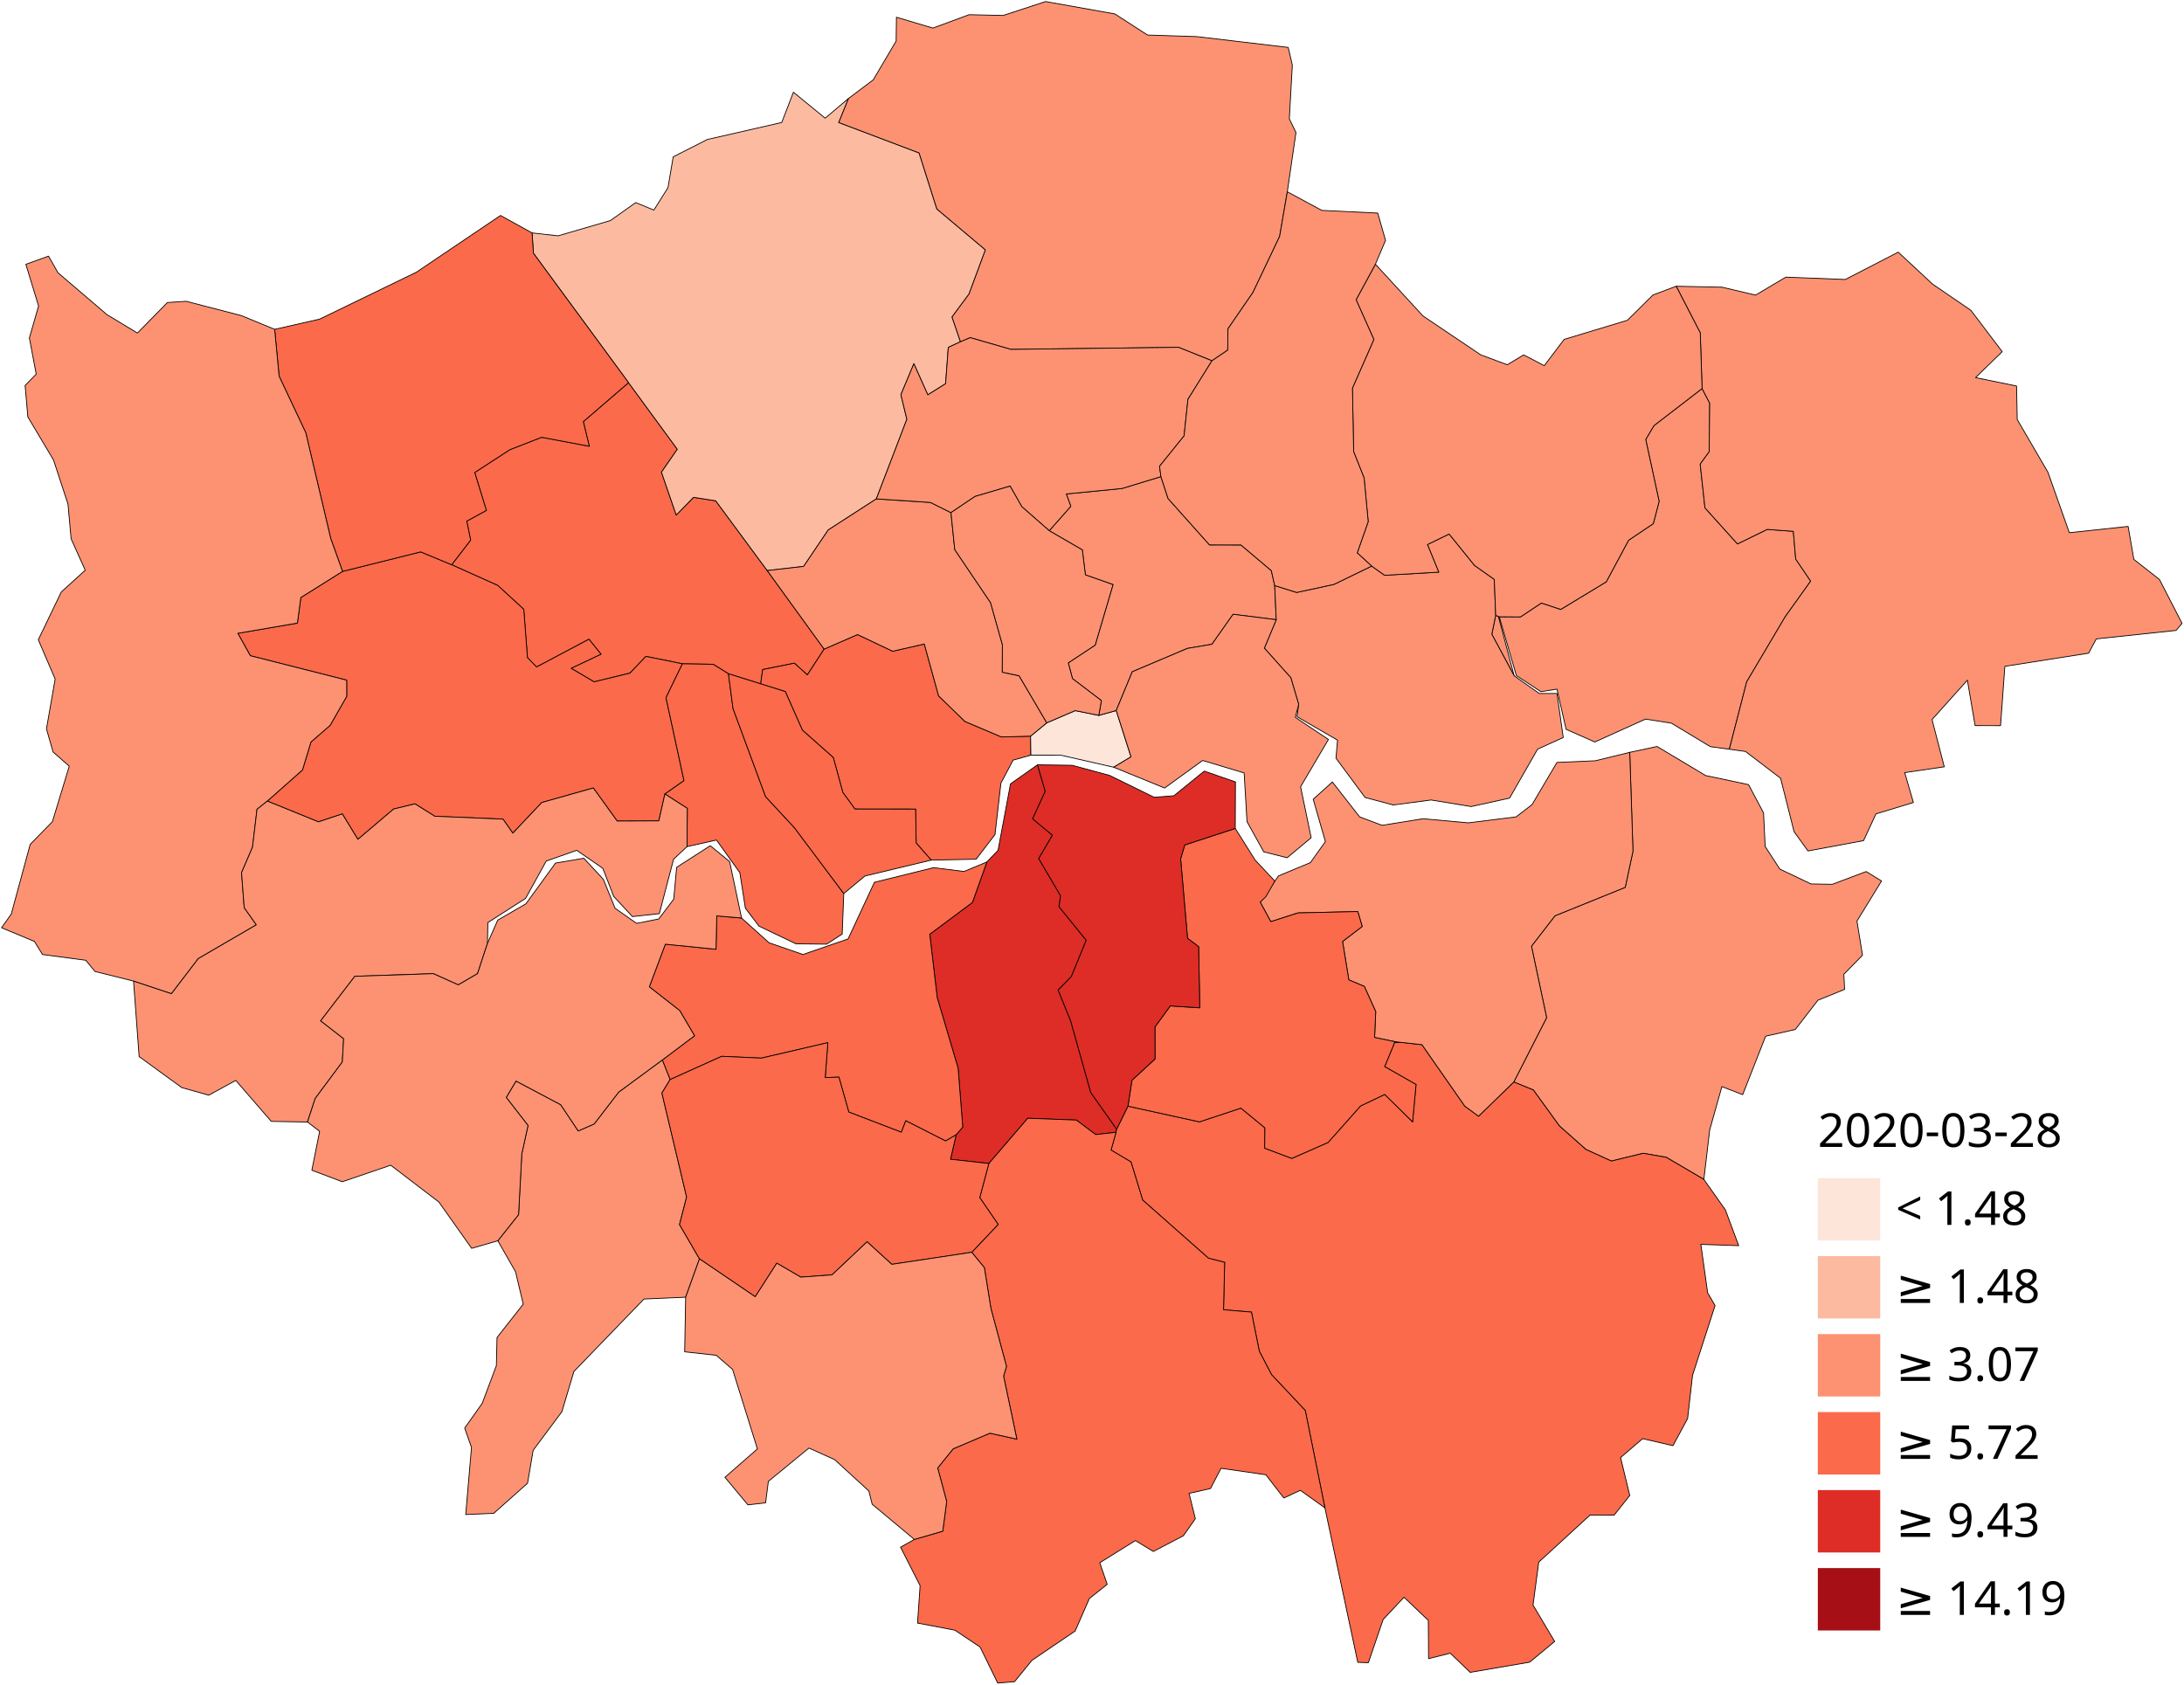
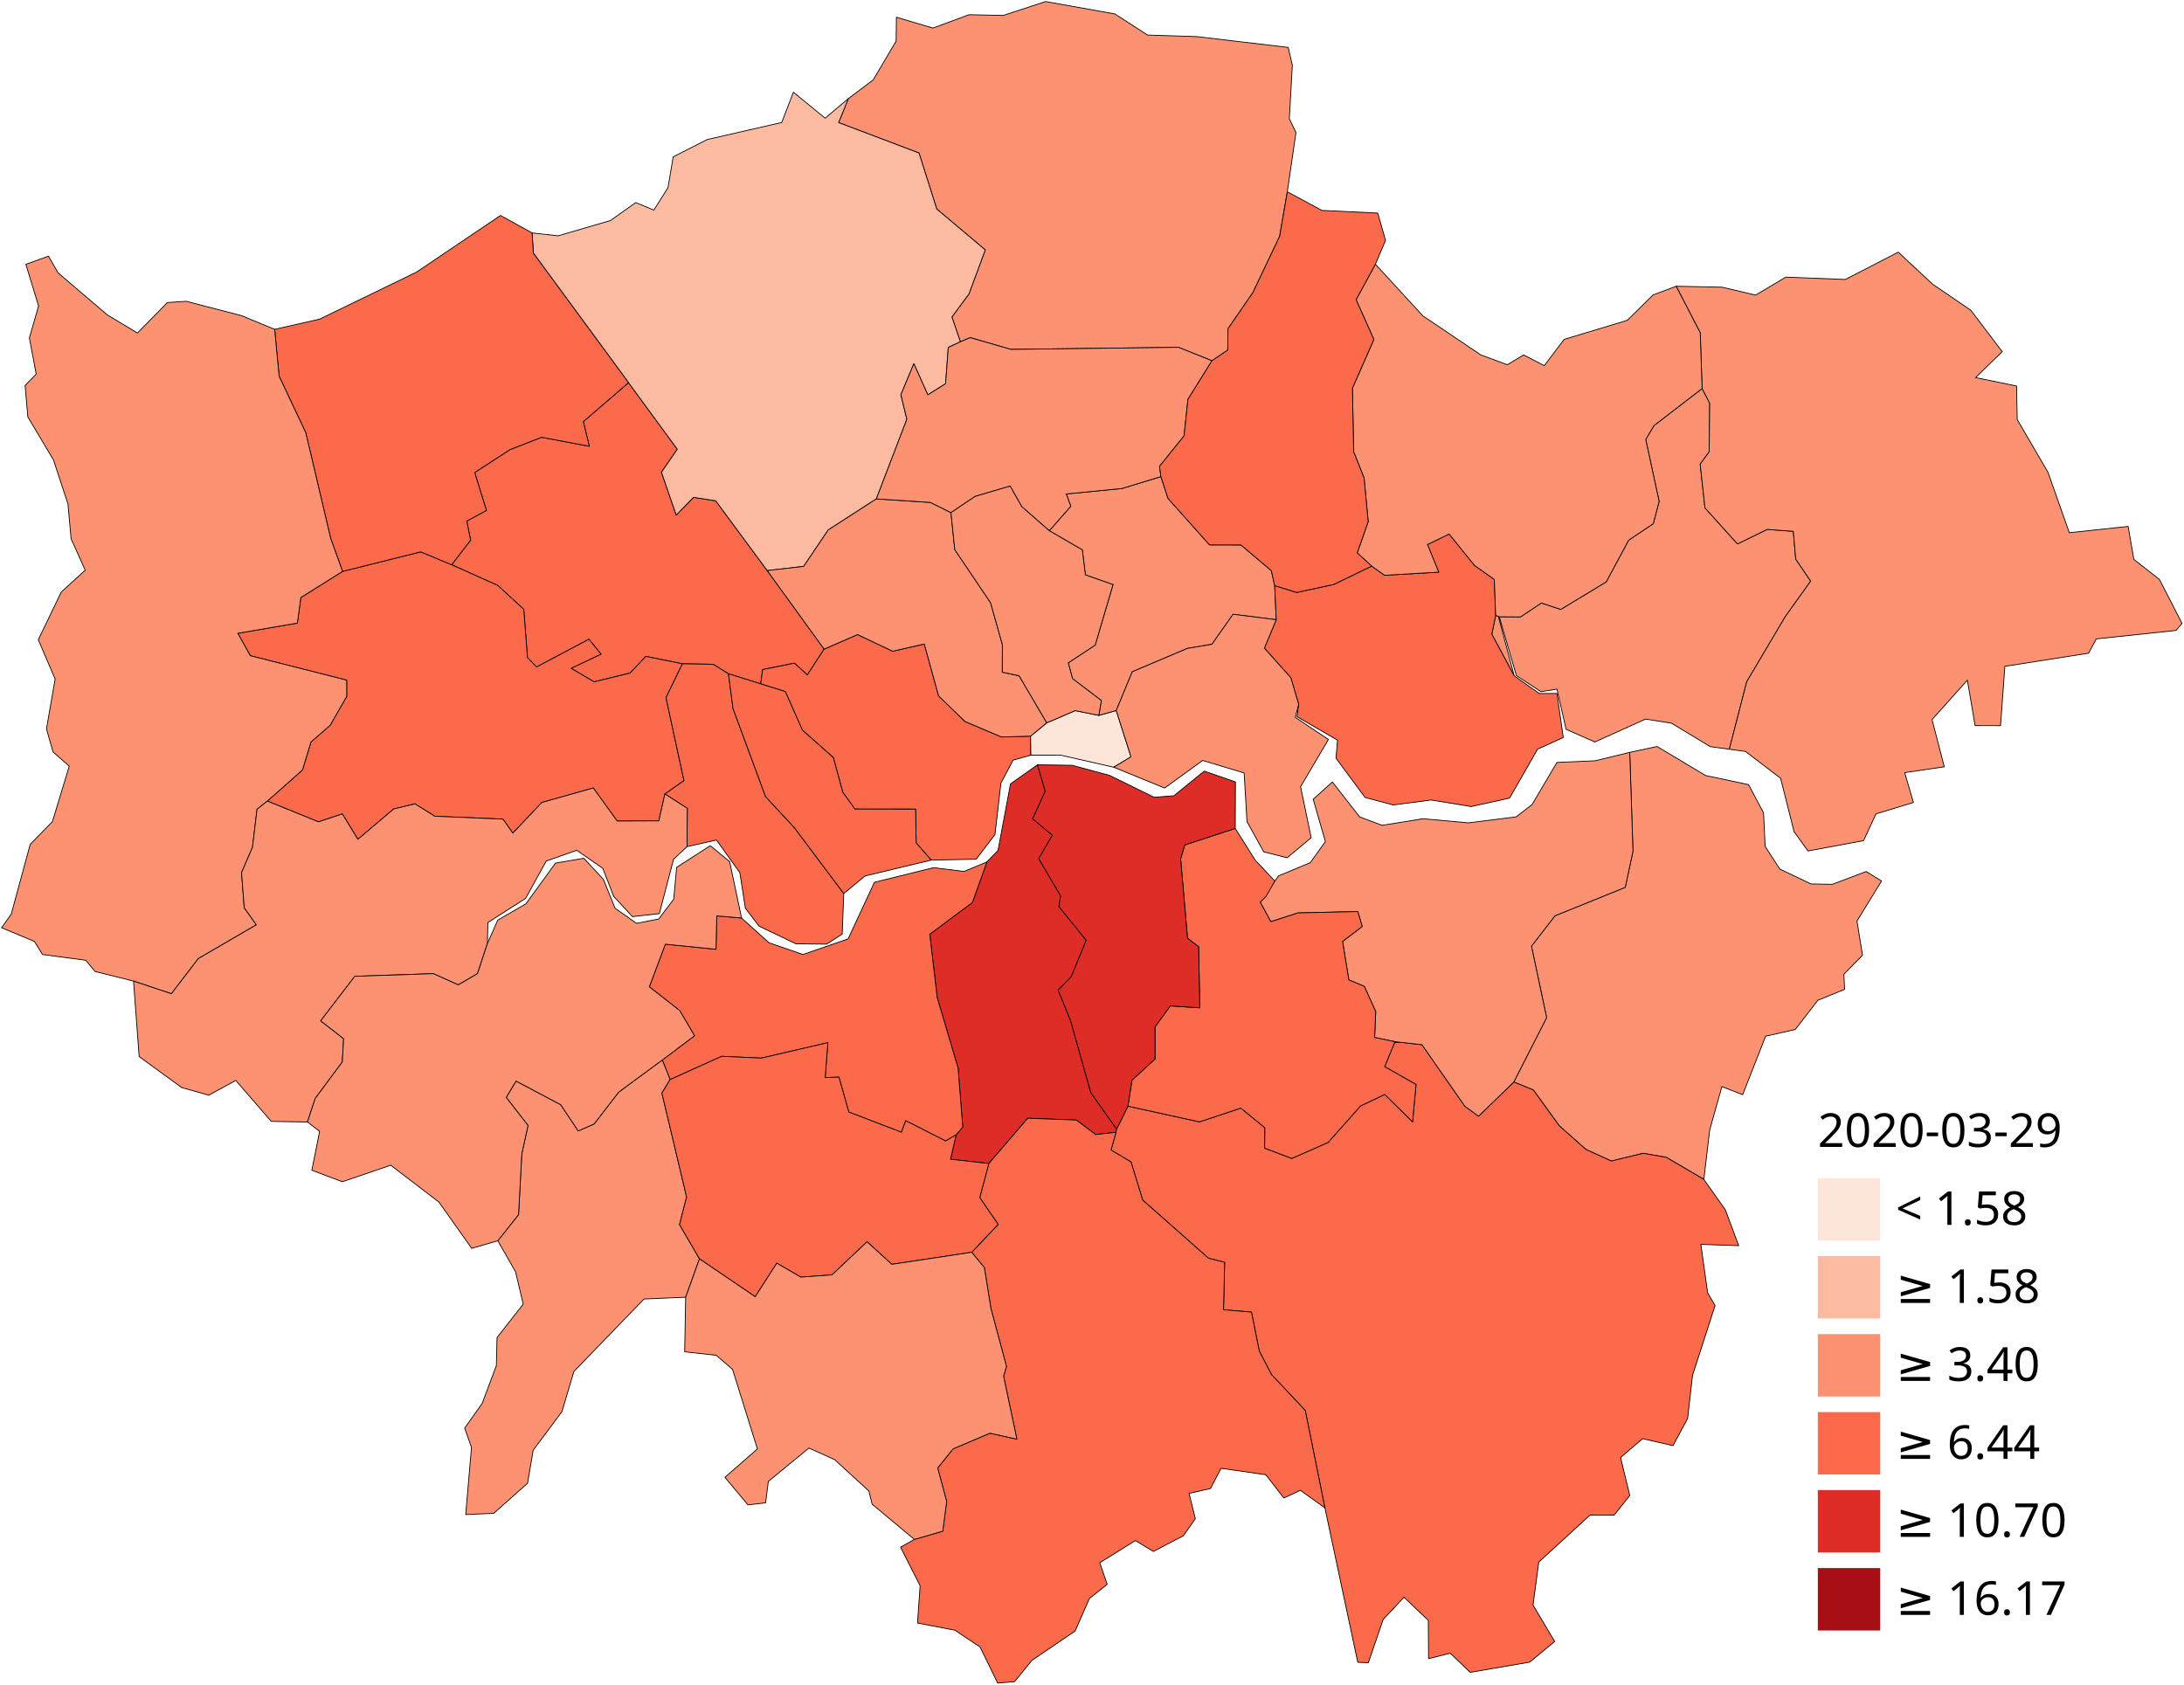
<svg xmlns="http://www.w3.org/2000/svg" version="1.1" baseProfile="tiny" width="1400" height="1080" stroke-linecap="round" stroke-linejoin="round">
  <g id="g1003" transform="translate(1145.275,-14.7215)">
    <g id="g979">
      <path fill="#fcbba1" d="M20 820H60V860H20z" />
      <path fill="#fc9272" d="M20 870H60V910H20z" />
      <path fill="#fb6a4a" d="M20 920H60V960H20z" />
      <path fill="#de2d26" d="M20 970H60V1010H20z" />
      <path fill="#fee5d9" d="M20 770H60V810H20z" />
      <path fill="#a50f15" d="M20 1020H60V1060H20z" />
    </g>
    <g id="g971" font-size="30px" font-family="Verdana" fill="#000">
      <text id="text907" y="1050" x="70" xml:space="preserve">
-         <tspan y="1050" x="70" id="tspan905">≥ 14.19</tspan>
+         <tspan y="1050" x="70" id="tspan905">≥ 16.17</tspan>
      </text>
      <text xml:space="preserve" x="70" y="1000" id="text921">
-         <tspan id="tspan919" x="70" y="1000">≥ 9.43</tspan>
+         <tspan id="tspan919" x="70" y="1000">≥ 10.70</tspan>
      </text>
      <text id="text925" y="950" x="70" xml:space="preserve">
-         <tspan y="950" x="70" id="tspan923">≥ 5.72</tspan>
+         <tspan y="950" x="70" id="tspan923">≥ 6.44</tspan>
      </text>
      <text xml:space="preserve" x="70" y="900" id="text929">
-         <tspan id="tspan927" x="70" y="900">≥ 3.07</tspan>
+         <tspan id="tspan927" x="70" y="900">≥ 3.40</tspan>
      </text>
      <text id="text933" y="850" x="70" xml:space="preserve">
-         <tspan y="850" x="70" id="tspan931">≥ 1.48</tspan>
+         <tspan y="850" x="70" id="tspan931">≥ 1.58</tspan>
      </text>
      <text xml:space="preserve" x="70" y="800" id="text937">
-         <tspan id="tspan935" x="70" y="800">&lt; 1.48</tspan>
+         <tspan id="tspan935" x="70" y="800">&lt; 1.58</tspan>
      </text>
      <text id="text941" y="750" x="20" xml:space="preserve">
-         <tspan y="750" x="20" id="tspan939">2020-03-28</tspan>
+         <tspan y="750" x="20" id="tspan939">2020-03-29</tspan>
      </text>
    </g>
  </g>
  <g id="layer" stroke="#000" stroke-width=".5">
    <path d="M 491.81 365.79 528.29 416.136 517.533 432.682 509.221 425.157 488.88 429.254 487.62 438.405 466.952 431.947 457.142 425.863 437.446 425.555 414.047 420.808 403.812 431.519 380.834 437.13 366.072 428.443 385.276 419.377 377.509 409.805 343.963 427.603 338.123 421.616 335.737 390.626 319.032 375.298 289.531 362.062 301.685 346.267 299.207 334.068 311.785 327.224 304.3 302.916 326.829 288.28 347.182 280.336 377.752 286.089 373.92 270.289 402.913 245.319 434.18 288.01 424.021 302.73 433.48 330.185 444.566 318.829 458.771 321.028 491.81 365.79 Z" style="fill:#fb6a4a" />
    <path d="M 825.776 30.396 828.418 41.733 826.499 76.164 830.74 84.978 825.209 122.946 820.27 151.573 803.189 187.472 787.175 210.76 787.002 224.445 776.888 231.286 755.462 222.673 648.056 224.001 621.938 216.465 615.61 219.123 610.189 203.204 621.117 188.444 631.581 160.214 600.476 134.01 589.099 98.097 537.565 78.591 543.829 63.184 559.756 51.196 574.447 26.315 574.636 11.05 598.036 17.991 621.218 9.419 643.082 9.9 670.261 1 714.639 8.915 735.604 22.462 767.295 23.477 825.776 30.396 Z" style="fill:#fc9272" />
    <path d="M 715.804 723.889 715.403 725.912 702.352 727.352 689.937 718.072 658.842 716.886 633.878 745.917 609.306 743.192 612.913 727.499 617.144 722.566 614.169 684.807 600.779 639.551 595.994 598.929 623.345 578.55 632.624 552.592 639.758 545.156 647.763 502.525 665.068 490.301 670.011 507.321 661.949 524.947 674.636 535.457 665.86 550.426 679.868 574.306 678.838 581.212 696.301 602.807 686.761 626.076 678.308 634.734 686.311 654.423 699.214 700.409 715.804 723.889 Z" style="fill:#de2d26" />
    <path d="M 612.913 727.499 606.161 731.478 580.641 718.505 577.797 725.865 544.095 712.921 537.764 690.522 528.981 690.844 530.676 668.433 488.101 678.342 462.686 677.181 429.531 692.109 424.55 679.552 445.197 664.023 435.758 647.946 416.229 632.652 426.499 605.304 458.976 608.564 459.456 587.167 475.362 588.536 492.964 604.388 514.72 611.921 543.643 601.936 560.533 565.616 598.498 556.235 617.973 558.695 632.624 552.592 623.345 578.55 595.994 598.929 600.779 639.551 614.169 684.807 617.144 722.566 612.913 727.499 Z" style="fill:#fb6a4a" />
    <path d="M 660.636 471.935 660.814 484.134 649.421 487.312 641.61 502.075 637.819 535.003 625.745 550.826 596.93 551.411 587.288 540.425 586.92 518.72 548.025 518.676 540.258 507.989 534.17 485.667 514.353 468.104 503.395 443.366 487.62 438.405 488.88 429.254 509.221 425.157 517.533 432.682 528.29 416.136 549.685 406.805 572.235 417.496 592.496 412.862 601.669 446.097 618.507 462.491 641.934 472.451 660.636 471.935 Z" style="fill:#fb6a4a" />
    <path d="M 1181.964 624.581 1182.441 634.279 1165.321 641.262 1150.836 659.995 1131.814 664.311 1117.111 701.783 1103.776 696.616 1095.961 724.373 1092.222 756.112 1068.103 741.943 1053.328 739.365 1032.943 744.342 1016.593 736.891 999.597 721.828 982.918 698.788 970.386 693.652 991.424 652.41 981.71 606.594 996.769 587.11 1041.82 568.87 1046.782 545.669 1044.691 482.324 1062.23 478.571 1093.359 497.193 1120.869 503.015 1130.477 521.131 1131.517 542.662 1140.913 557.158 1160.91 566.688 1174.565 566.922 1196.245 558.741 1206.121 564.807 1190.366 590.479 1193.912 612.396 1181.964 624.581 Z" style="fill:#fc9272" />
    <path d="M 704.36 458.633 715.538 455.502 725.001 485.19 713.915 491.857 680.028 484.148 660.814 484.134 660.636 471.935 671.003 463.407 689.238 455.574 704.36 458.633 Z" style="fill:#fee5d9" />
    <path d="M 1108.549 480.323 1096.357 478.673 1071.421 463.619 1054.852 461.009 1022.315 475.676 1003.903 467.565 998.043 441.786 987.784 443.427 972.044 433.11 961.067 395.406 974.646 395.516 988.034 386.588 1000.482 390.685 1029.649 373.009 1043.975 346.332 1059.801 335.713 1063.539 321.446 1054.951 281.729 1060.222 272.857 1091.081 249.099 1095.97 258.495 1095.633 289.65 1089.867 297.551 1092.919 325.594 1113.761 348.696 1132.846 339.389 1149.568 340.627 1151.093 358.413 1160.684 372.562 1144.404 395.324 1119.691 437.082 1108.549 480.323 Z M 970.619 433.258 956.297 406.608 958.769 394.503 960.493 395.181 970.619 433.258 Z" style="fill:#fc9272" />
    <path d="M 543.829 63.184 537.565 78.591 589.099 98.097 600.476 134.01 631.581 160.214 621.117 188.444 610.189 203.204 615.61 219.123 607.88 222.714 606.149 245.975 594.75 253.125 585.805 233.184 577.499 253.044 581.319 268.771 561.759 319.832 530.915 339.745 515.158 363.108 491.81 365.79 458.771 321.028 444.566 318.829 433.48 330.185 424.021 302.73 434.18 288.01 402.913 245.319 341.945 162.348 341.069 149.312 357.764 151.183 391.244 141.42 407.511 129.886 419.152 134.68 428.193 120.311 431.539 100.547 453.375 89.436 501.117 78.523 508.592 59.116 528.948 75.758 543.829 63.184 Z" style="fill:#fcbba1" />
    <path d="M 970.386 693.652 982.918 698.788 999.597 721.828 1016.593 736.891 1032.943 744.342 1053.328 739.365 1068.103 741.943 1092.222 756.112 1106.006 775.627 1114.558 798.587 1090.296 797.761 1094.656 828.848 1099.4 836.961 1084.957 881.725 1081.807 909.411 1072.425 926.814 1052.965 922.322 1038.828 934.431 1044.733 958.738 1034.733 971.305 1019.309 971.265 986.38 1001.46 982.713 1028.997 996.579 1052.333 980.577 1065.59 942.441 1072.133 929.649 1059.858 915.742 1063.338 915.589 1038.83 900.023 1023.993 886.652 1038.214 877.145 1065.957 870.365 1065.687 849.298 966.685 836.711 904.256 815.059 881.231 807.24 866.223 802.214 841.162 784.322 839.677 785.03 809.276 774.678 806.646 732.478 769.362 724.999 744.919 712.21 737.287 715.403 725.912 715.804 723.889 723.047 709.158 768.855 719.221 795.443 710.409 810.842 723.045 810.688 736.086 828.077 742.643 851.338 732.407 872.14 709.015 887.653 701.626 905.506 719.227 907.721 695.275 887.596 683.819 894.196 667.829 911.519 669.742 938.985 709.152 947.794 715.59 970.386 693.652 Z" style="fill:#fb6a4a" />
    <path d="M 609.592 328.655 612.041 352.384 634.986 386.396 642.554 413.284 642.495 430.959 653.27 433.229 671.003 463.407 660.636 471.935 641.934 472.451 618.507 462.491 601.669 446.097 592.496 412.862 572.235 417.496 549.685 406.805 528.29 416.136 491.81 365.79 515.158 363.108 530.915 339.745 561.759 319.832 596.445 322.114 609.592 328.655 Z" style="fill:#fc9272" />
    <path d="M 715.403 725.912 712.21 737.287 724.999 744.919 732.478 769.362 774.678 806.646 785.03 809.276 784.322 839.677 802.214 841.162 807.24 866.223 815.059 881.231 836.711 904.256 849.298 966.685 833.552 955.418 822.958 960.353 811.438 945.452 782.718 941.312 775.966 954.292 762.223 957.397 766.253 973.65 758.543 984.594 739.314 994.628 727.832 987.64 704.99 1001.864 709.745 1015.7 698.324 1024.787 689.211 1045.629 661.494 1064.445 650.355 1078.11 639.557 1079 628.263 1055.909 612.116 1045.101 588.153 1040.536 589.815 1016.568 577.283 991.894 586.125 986.903 604.324 981.626 606.839 962.617 601.074 941.104 611 928.817 634.544 918.808 651.822 922.611 643.317 882.217 645.181 876.032 635.189 838.805 630.991 812.661 622.896 802.834 639.843 784.96 628.033 767.76 633.878 745.917 658.842 716.886 689.937 718.072 702.352 727.352 715.403 725.912 Z" style="fill:#fb6a4a" />
    <path d="M 289.531 362.062 319.032 375.298 335.737 390.626 338.123 421.616 343.963 427.603 377.509 409.805 385.276 419.377 366.072 428.443 380.834 437.13 403.812 431.519 414.047 420.808 437.446 425.555 426.925 447.283 438.452 500.45 426.222 509.034 422.327 526.249 395.612 526.362 380.327 505.171 347.297 514.493 328.729 534.129 322.419 525.143 278.708 523.294 265.993 515.34 252.341 518.65 229.401 538.116 219.426 521.791 204.163 526.892 171.356 513.568 193.904 493.596 199.338 475.656 211.598 465.017 222.264 446.424 222.229 436.051 160.463 420.383 152.443 406.002 190.633 399.456 192.834 383.072 219.571 366.314 269.698 353.798 289.531 362.062 Z" style="fill:#fb6a4a" />
    <path d="M 970.386 693.652 947.794 715.59 938.985 709.152 911.519 669.742 894.196 667.829 881.146 665.091 881.884 648.547 874.571 632.38 864.634 628.188 860.626 603.566 873.214 593.946 870.382 584.4 832.061 585.259 814.616 590.874 807.83 578.35 819.572 561.513 839.979 553.028 849.609 539.531 841.799 512.4 854.082 501.307 871.568 523.7 885.949 529.107 912.242 524.878 941.171 527.522 971.823 523.709 982.09 515.805 998.031 488.798 1022.642 487.725 1044.691 482.324 1046.782 545.669 1041.82 568.87 996.769 587.11 981.71 606.594 991.424 652.41 970.386 693.652 Z" style="fill:#fc9272" />
    <path d="M 817.114 375.419 818.101 397.297 790.445 393.805 776.901 413.022 761.128 415.696 725.822 430.657 715.538 455.502 704.36 458.633 706.008 449.136 687.481 435.041 684.783 424.949 702.042 413.568 713.463 374.786 695.77 368.556 693.802 352.539 672.595 340.249 686.407 324.568 683.518 316.67 719.228 313.166 744.185 305.561 748.747 319.583 775.324 349.326 795.47 349.37 814.955 365.826 817.114 375.419 Z" style="fill:#fc9272" />
    <path d="M 466.952 431.947 469.89 454.254 490.76 510.712 509.159 530.537 540.883 572.85 539.867 598.842 529.88 605.284 510.212 605.077 486.525 593.729 477.809 582.267 474.264 559.473 459.27 538.531 440.397 542.78 440.576 518.234 426.222 509.034 438.452 500.45 426.925 447.283 437.446 425.555 457.142 425.863 466.952 431.947 Z" style="fill:#fb6a4a" />
    <path d="M 776.888 231.286 761.517 255.977 759.017 279.442 743.299 298.927 744.185 305.561 719.228 313.166 683.518 316.67 686.407 324.568 672.595 340.249 654.946 324.779 647.496 311.626 625.008 318.269 609.592 328.655 596.445 322.114 561.759 319.832 581.319 268.771 577.499 253.044 585.805 233.184 594.75 253.125 606.149 245.975 607.88 222.714 615.61 219.123 621.938 216.465 648.056 224.001 755.462 222.673 776.888 231.286 Z" style="fill:#fc9272" />
    <path d="M 341.069 149.312 341.945 162.348 402.913 245.319 373.92 270.289 377.752 286.089 347.182 280.336 326.829 288.28 304.3 302.916 311.785 327.224 299.207 334.068 301.685 346.267 289.531 362.062 269.698 353.798 219.571 366.314 211.994 345.232 196.003 277.432 178.895 241.135 176.058 211.138 204.865 204.592 266.901 174.513 320.833 138.141 341.069 149.312 Z" style="fill:#fb6a4a" />
    <path d="M 1364.18 337.481 1367.848 358.616 1384.264 371.487 1398.753 399.635 1394.921 404.155 1343.777 409.591 1338.86 418.747 1285.164 427.184 1282.405 465.213 1266.087 465.17 1261.147 436.057 1238.486 461.312 1246.344 491.594 1220.957 495.313 1226.537 514.47 1202.548 521.779 1194.589 538.919 1158.953 545.542 1150.028 533.14 1141.407 498.94 1118.868 481.745 1108.549 480.323 1119.691 437.082 1144.404 395.324 1160.684 372.562 1151.093 358.413 1149.568 340.627 1132.846 339.389 1113.761 348.696 1092.919 325.594 1089.867 297.551 1095.633 289.65 1095.97 258.495 1091.081 249.099 1089.903 213.381 1074.476 183.509 1103.849 184.109 1125.37 189.183 1144.774 177.666 1182.886 179.169 1216.809 161.649 1238.785 182.105 1263.379 198.928 1283.478 225.442 1266.385 242.072 1292.678 247.471 1293.096 268.958 1312.808 302.789 1326.493 341.528 1364.18 337.481 Z" style="fill:#fc9272" />
    <path d="M 176.058 211.138 178.895 241.135 196.003 277.432 211.994 345.232 219.571 366.314 192.834 383.072 190.633 399.456 152.443 406.002 160.463 420.383 222.229 436.051 222.264 446.424 211.598 465.017 199.338 475.656 193.904 493.596 171.356 513.568 164.751 518.84 161.857 543.143 154.849 559.447 156.543 581.904 164.314 592.889 127.125 614.544 109.885 637.073 85.6 628.966 60.88 622.801 54.981 615.614 27.244 611.927 22.068 603.541 1 594.765 7.229 585.98 19.346 541.332 33.603 526.732 44.394 491.194 33.998 482.07 29.784 467.293 35.35 435.355 24.553 410.119 39.284 379.51 54.639 365.554 45.586 345.435 43.567 323.114 34.305 294.916 17.838 267.261 16.093 247.132 23.2 239.823 18.827 216.674 24.721 196.164 16.571 169.444 31.105 164.21 37.199 174.897 68.602 201.738 88.11 213.509 107.302 193.949 119.341 193.156 154.683 202.31 176.058 211.138 Z" style="fill:#fc9272" />
    <path d="M 426.222 509.034 440.576 518.234 440.397 542.78 431.772 550.837 422.656 585.729 405.389 587.62 393.411 574.697 386.417 556.672 369.701 545.126 350.165 551.996 336.919 575.944 312.731 591.436 312.473 604.794 306.117 624.182 293.756 631.385 277.768 624.206 227.456 625.891 205.549 654.449 220.277 665.884 219.424 680.845 202.042 704.241 197.102 719.315 173.873 718.906 151.146 692.652 133.822 702.116 116.51 697.255 89.198 677.373 85.6 628.966 109.885 637.073 127.125 614.544 164.314 592.889 156.543 581.904 154.849 559.447 161.857 543.143 164.751 518.84 171.356 513.568 204.163 526.892 219.426 521.791 229.401 538.116 252.341 518.65 265.993 515.34 278.708 523.294 322.419 525.143 328.729 534.129 347.297 514.493 380.327 505.171 395.612 526.362 422.327 526.249 426.222 509.034 Z" style="fill:#fc9272" />
    <path d="M 672.595 340.249 693.802 352.539 695.77 368.556 713.463 374.786 702.042 413.568 684.783 424.949 687.481 435.041 706.008 449.136 704.36 458.633 689.238 455.574 671.003 463.407 653.27 433.229 642.495 430.959 642.554 413.284 634.986 386.396 612.041 352.384 609.592 328.655 625.008 318.269 647.496 311.626 654.946 324.779 672.595 340.249 Z" style="fill:#fc9272" />
    <path d="M 487.62 438.405 503.395 443.366 514.353 468.104 534.17 485.667 540.258 507.989 548.025 518.676 586.92 518.72 587.288 540.425 596.93 551.411 554.479 561.591 540.883 572.85 509.159 530.537 490.76 510.712 469.89 454.254 466.952 431.947 487.62 438.405 Z" style="fill:#fb6a4a" />
    <path d="M 429.531 692.109 424.289 700.742 440.132 767.399 435.592 785.059 448.379 807.056 439.518 831.638 412.812 832.79 367.86 879.286 360.191 905.039 341.769 929.78 338.177 950.9 316.485 970.189 298.538 970.966 302.238 927.937 297.885 915.528 309.122 899.632 318.181 875.505 318.605 857.485 335.402 836.069 330.471 815.302 319.12 795.44 332.418 778.696 334.478 739.763 338.479 721.552 324.508 703.551 330.79 693.05 359.401 708.195 370.653 725.041 380.859 720.567 396.595 700.142 424.55 679.552 429.531 692.109 Z" style="fill:#fc9272" />
    <path d="M 804.578 551.373 817.211 564.843 811.615 574.606 811.437 574.841 807.83 578.35 814.616 590.874 832.061 585.259 870.382 584.4 873.214 593.946 860.626 603.566 864.634 628.188 874.571 632.38 881.884 648.547 881.146 665.091 894.196 667.829 887.596 683.819 907.721 695.275 905.506 719.227 887.653 701.626 872.14 709.015 851.338 732.407 828.077 742.643 810.688 736.086 810.842 723.045 795.443 710.409 768.855 719.221 723.047 709.158 725.619 692.526 740.41 678.895 740.365 658.37 750.179 644.874 769.085 646.112 768.364 606.93 761.236 601.532 756.811 550.57 759.465 541.682 791.831 531.101 804.578 551.373 Z" style="fill:#fb6a4a" />
    <path d="M 612.913 727.499 609.306 743.192 633.878 745.917 628.033 767.76 639.843 784.96 622.896 802.834 571.679 810.551 555.811 796.108 533.37 817.304 513.332 818.764 497.943 809.822 484.119 831.333 448.379 807.056 435.592 785.059 440.132 767.399 424.289 700.742 429.531 692.109 462.686 677.181 488.101 678.342 530.676 668.433 528.981 690.844 537.764 690.522 544.095 712.921 577.797 725.865 580.641 718.505 606.161 731.478 612.913 727.499 Z" style="fill:#fb6a4a" />
-     <path d="M 958.769 394.503 956.297 406.608 970.619 433.258 986.72 444.584 998.073 444.572 1002.082 472.821 985.652 480.272 967.678 511.663 943.071 517.074 917.375 512.869 893.13 516.055 875.033 511.24 856.399 486.084 857.392 474.493 831.448 459.499 832.49 451.551 827.45 434.493 810.481 415.524 818.101 397.297 817.114 375.419 831.183 379.816 855.061 374.658 879.263 362.918 887.548 368.794 922.275 366.793 915.031 349.105 928.932 342.34 945.231 362.508 957.89 371.464 958.769 394.503 Z" style="fill:#fc9272" />
+     <path d="M 958.769 394.503 956.297 406.608 970.619 433.258 986.72 444.584 998.073 444.572 1002.082 472.821 985.652 480.272 967.678 511.663 943.071 517.074 917.375 512.869 893.13 516.055 875.033 511.24 856.399 486.084 857.392 474.493 831.448 459.499 832.49 451.551 827.45 434.493 810.481 415.524 818.101 397.297 817.114 375.419 831.183 379.816 855.061 374.658 879.263 362.918 887.548 368.794 922.275 366.793 915.031 349.105 928.932 342.34 945.231 362.508 957.89 371.464 958.769 394.503 Z" style="fill:#fb6a4a" />
    <path d="M 881.673 169.389 912.151 202.542 949.187 227.493 966.194 233.822 976.695 227.526 989.909 234.411 1002.651 217.577 1043.198 205.328 1059.569 189.118 1074.476 183.509 1089.903 213.381 1091.081 249.099 1060.222 272.857 1054.951 281.729 1063.539 321.446 1059.801 335.713 1043.975 346.332 1029.649 373.009 1000.482 390.685 988.034 386.588 974.646 395.516 961.067 395.406 960.493 395.181 958.769 394.503 957.89 371.464 945.231 362.508 928.932 342.34 915.031 349.105 922.275 366.793 887.548 368.794 879.263 362.918 870.006 354.468 877.051 334.427 874.413 306.44 867.712 289.562 866.945 248.842 880.675 217.638 869.282 192.151 881.673 169.389 Z" style="fill:#fc9272" />
    <path d="M 475.362 588.536 459.456 587.167 458.976 608.564 426.499 605.304 416.229 632.652 435.758 647.946 445.197 664.023 424.55 679.552 396.595 700.142 380.859 720.567 370.653 725.041 359.401 708.195 330.79 693.05 324.508 703.551 338.479 721.552 334.478 739.763 332.418 778.696 319.12 795.44 302.352 800.298 281.327 770.611 250.458 747.007 219.422 757.609 199.906 750.219 204.89 725.281 197.102 719.315 202.042 704.241 219.424 680.845 220.277 665.884 205.549 654.449 227.456 625.891 277.768 624.206 293.756 631.385 306.117 624.182 312.473 604.794 319.072 589.883 337.132 579.422 356.093 553.316 374.242 550.222 386.771 563.734 394.285 582.272 408.042 591.948 422.255 589.161 431.875 576.446 433.743 556.045 455.309 542.168 467.725 552.387 475.362 588.536 Z" style="fill:#fc9272" />
    <path d="M 791.831 531.101 759.465 541.682 756.811 550.57 761.236 601.532 768.364 606.93 769.085 646.112 750.179 644.874 740.365 658.37 740.41 678.895 725.619 692.526 723.047 709.158 715.804 723.889 699.214 700.409 686.311 654.423 678.308 634.734 686.761 626.076 696.301 602.807 678.838 581.212 679.868 574.306 665.86 550.426 674.636 535.457 661.949 524.947 670.011 507.321 665.068 490.301 687.25 490.621 711.241 497.091 739.851 511.13 752.482 510.151 771.968 494.348 791.948 501.279 791.831 531.101 Z" style="fill:#de2d26" />
    <path d="M 622.896 802.834 630.991 812.661 635.189 838.805 645.181 876.032 643.317 882.217 651.822 922.611 634.544 918.808 611 928.817 601.074 941.104 606.839 962.617 604.324 981.626 586.125 986.903 559.085 964.352 556.972 955.871 535.071 935.793 518.566 928.332 492.533 949.693 490.769 963.457 479.424 964.75 464.711 947.089 485.519 928.883 469.601 877.927 459.132 868.861 438.896 866.643 439.518 831.638 448.379 807.056 484.119 831.333 497.943 809.822 513.332 818.764 533.37 817.304 555.811 796.108 571.679 810.551 622.896 802.834 Z" style="fill:#fc9272" />
    <path d="M 818.101 397.297 810.481 415.524 827.45 434.493 832.49 451.551 830.319 459.904 851.565 474.069 833.712 504.371 840.5 537.056 825.077 549.903 810.101 546.115 799.364 526.754 797.525 495.537 770.921 487.526 746.549 505.197 713.915 491.857 725.001 485.19 715.538 455.502 725.822 430.657 761.128 415.696 776.901 413.022 790.445 393.805 818.101 397.297 Z" style="fill:#fc9272" />
-     <path d="M 881.673 169.389 869.282 192.151 880.675 217.638 866.945 248.842 867.712 289.562 874.413 306.44 877.051 334.427 870.006 354.468 879.263 362.918 855.061 374.658 831.183 379.816 817.114 375.419 814.955 365.826 795.47 349.37 775.324 349.326 748.747 319.583 744.185 305.561 743.299 298.927 759.017 279.442 761.517 255.977 776.888 231.286 787.002 224.445 787.175 210.76 803.189 187.472 820.27 151.573 825.209 122.946 847.29 134.872 883.165 136.6 888.167 154.087 881.673 169.389 Z" style="fill:#fc9272" />
+     <path d="M 881.673 169.389 869.282 192.151 880.675 217.638 866.945 248.842 867.712 289.562 874.413 306.44 877.051 334.427 870.006 354.468 879.263 362.918 855.061 374.658 831.183 379.816 817.114 375.419 814.955 365.826 795.47 349.37 775.324 349.326 748.747 319.583 744.185 305.561 743.299 298.927 759.017 279.442 761.517 255.977 776.888 231.286 787.002 224.445 787.175 210.76 803.189 187.472 820.27 151.573 825.209 122.946 847.29 134.872 883.165 136.6 888.167 154.087 881.673 169.389 Z" style="fill:#fb6a4a" />
  </g>
</svg>
